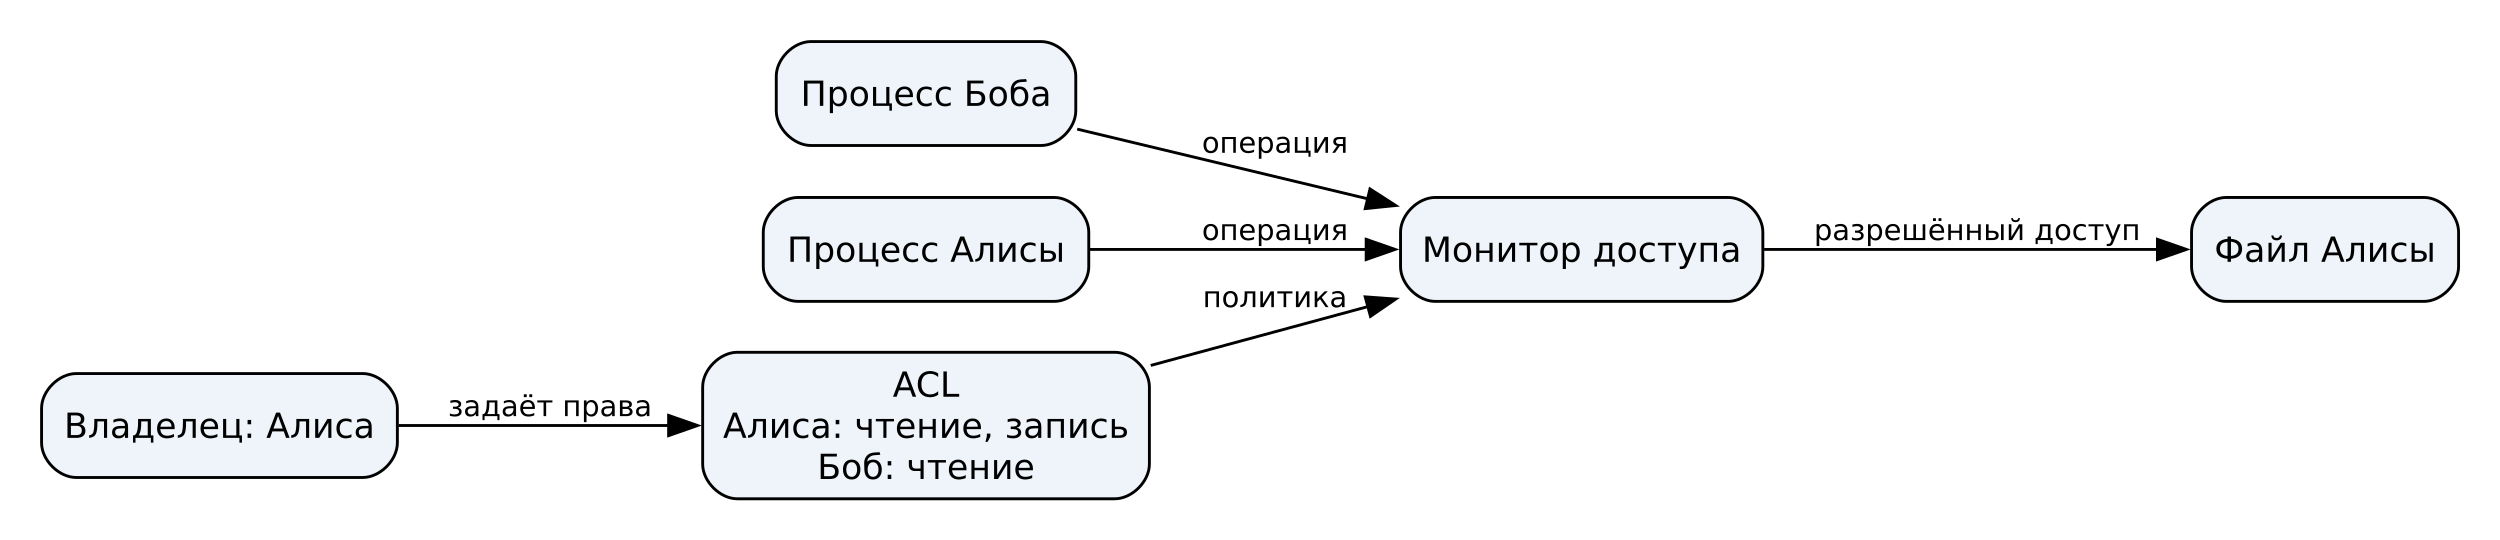
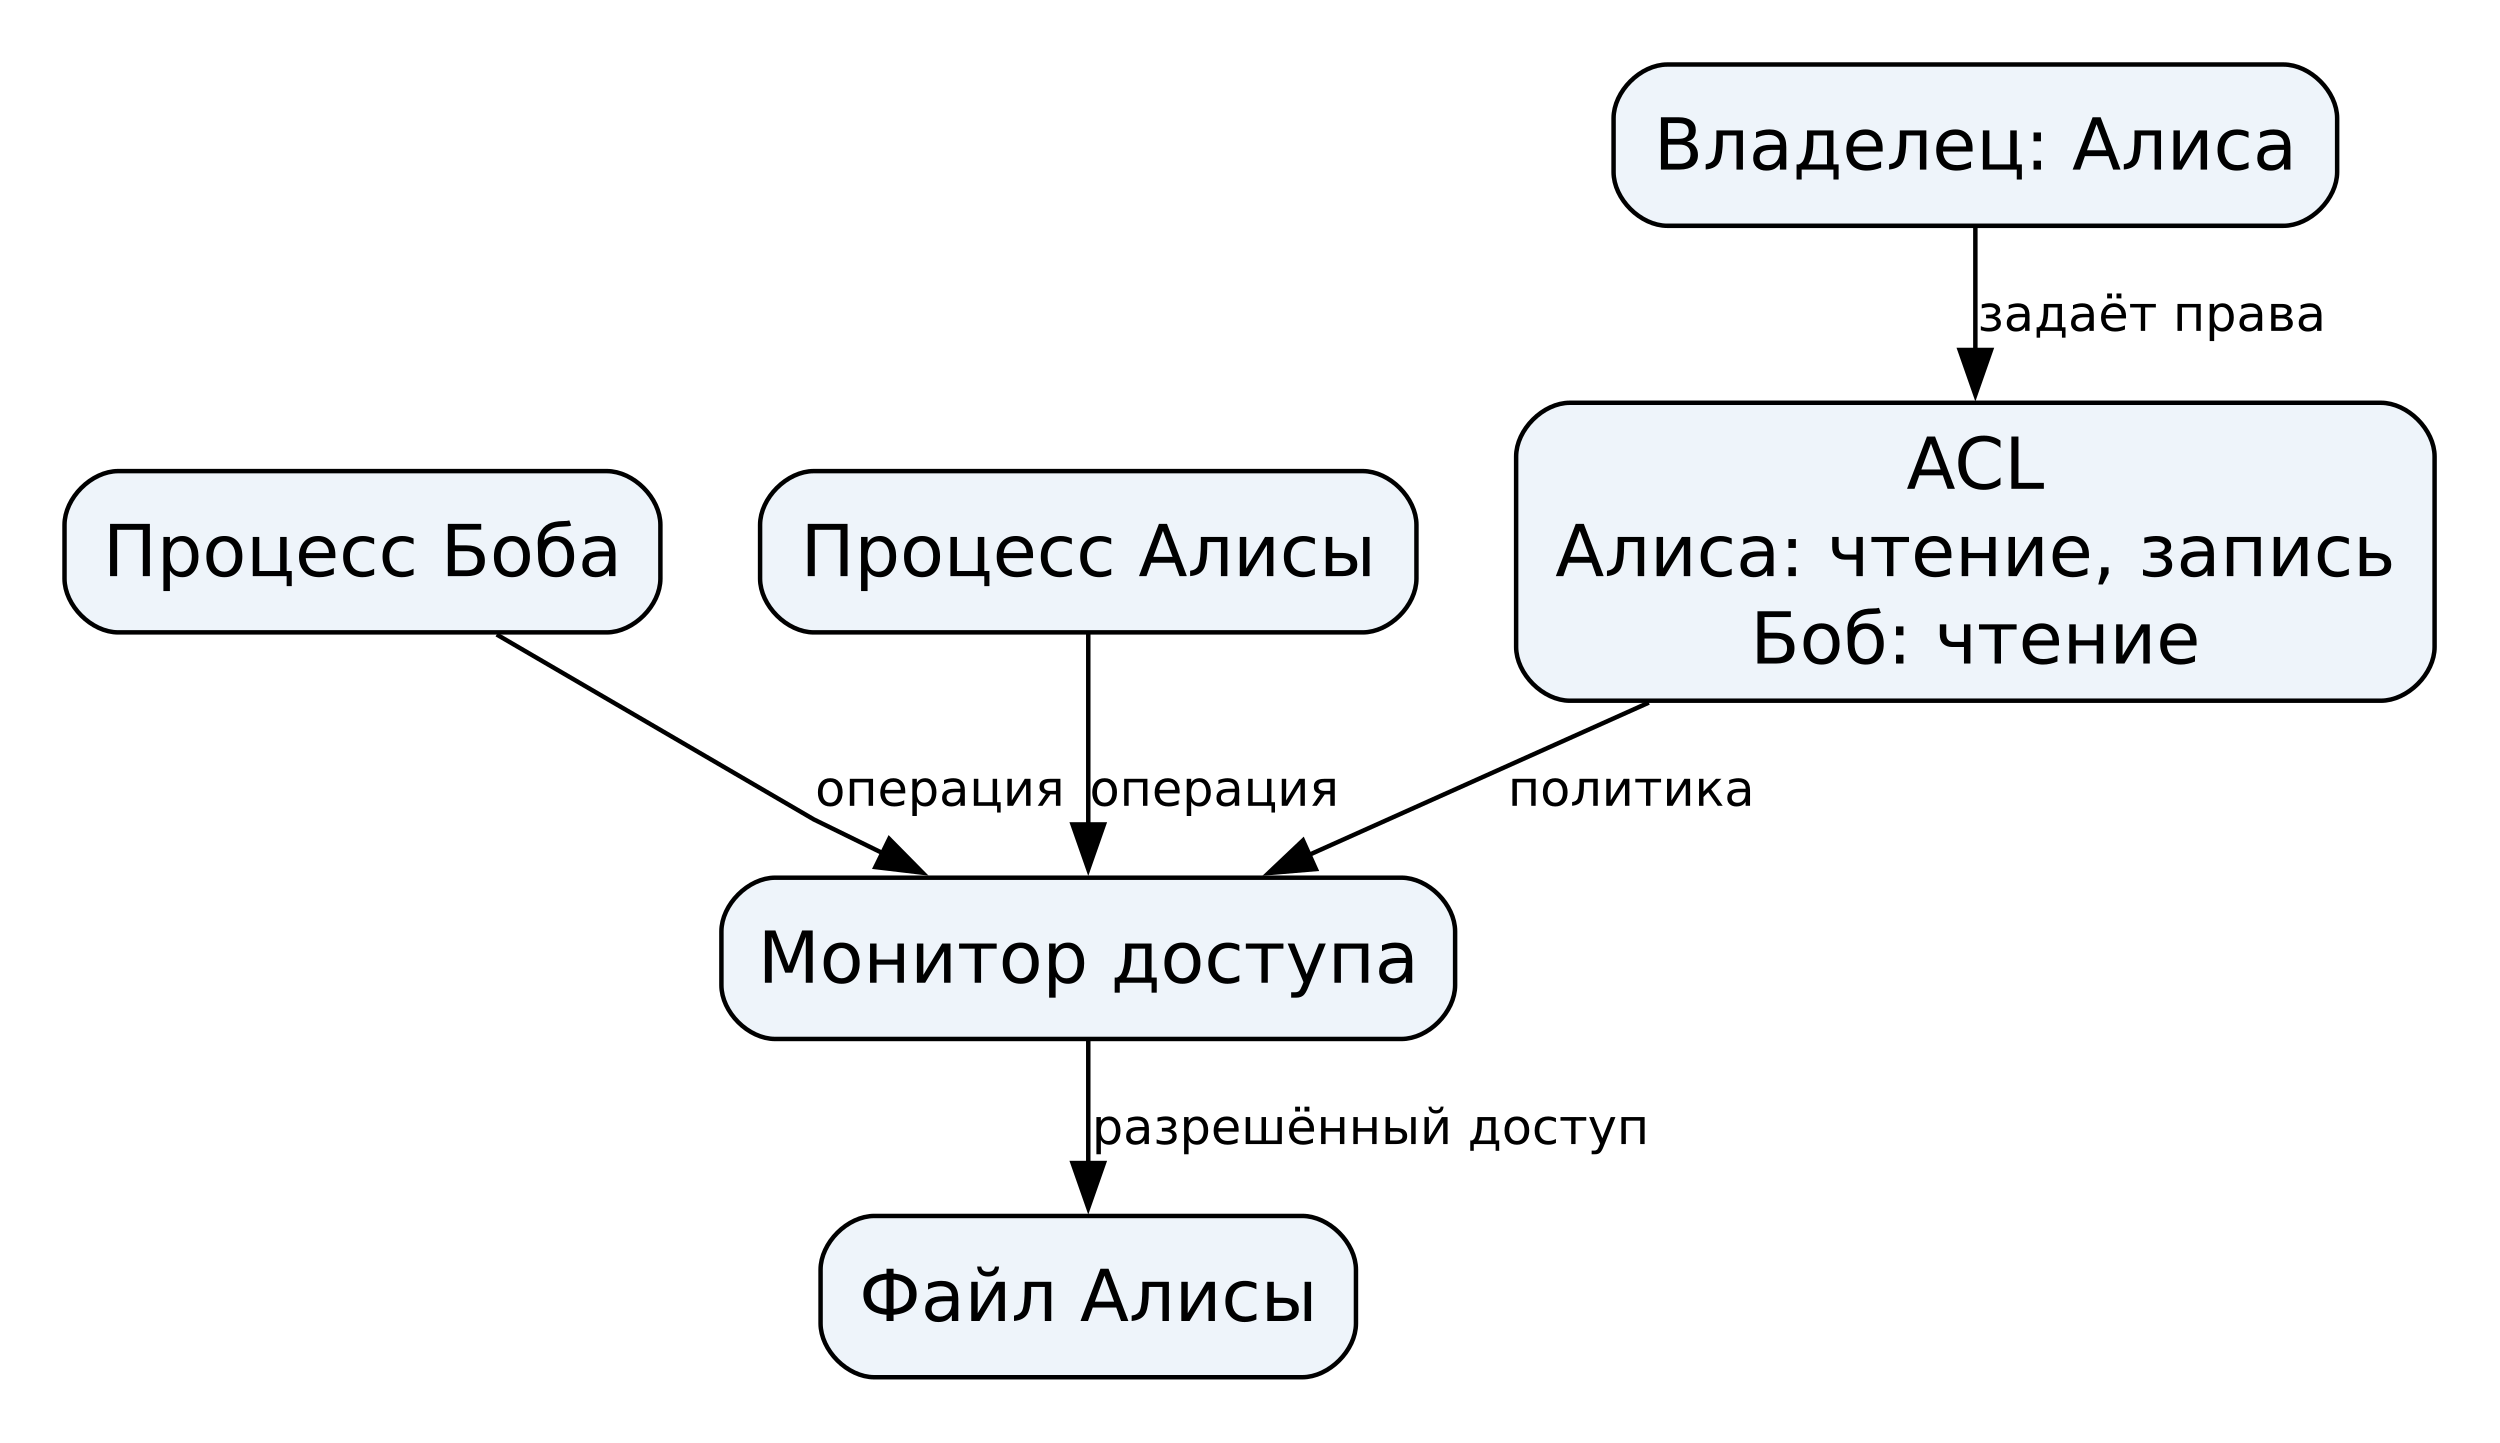
- <svg xmlns="http://www.w3.org/2000/svg" width="866pt" height="187pt" viewBox="0.00 0.00 866.00 187.00">
-   <g id="graph0" class="graph" transform="scale(1 1) rotate(0) translate(14.4 172.78)">
+ <svg xmlns="http://www.w3.org/2000/svg" width="558pt" height="322pt" viewBox="0.00 0.00 558.00 322.00">
+   <g id="graph0" class="graph" transform="scale(1 1) rotate(0) translate(14.4 307.4)">
    <g id="subject-bob" class="node">
-       <path fill="#eef4fa" stroke="black" d="M346.25,-158.38C346.25,-158.38 266.5,-158.38 266.5,-158.38 260.5,-158.38 254.5,-152.38 254.5,-146.38 254.5,-146.38 254.5,-134.38 254.5,-134.38 254.5,-128.38 260.5,-122.38 266.5,-122.38 266.5,-122.38 346.25,-122.38 346.25,-122.38 352.25,-122.38 358.25,-128.38 358.25,-134.38 358.25,-134.38 358.25,-146.38 358.25,-146.38 358.25,-152.38 352.25,-158.38 346.25,-158.38" />
-       <text xml:space="preserve" text-anchor="middle" x="306.38" y="-136.1" font-family="DejaVu Sans" font-size="12.00">Процесс Боба</text>
+       <path fill="#eef4fa" stroke="black" d="M121,-202.25C121,-202.25 12,-202.25 12,-202.25 6,-202.25 0,-196.25 0,-190.25 0,-190.25 0,-178.25 0,-178.25 0,-172.25 6,-166.25 12,-166.25 12,-166.25 121,-166.25 121,-166.25 127,-166.25 133,-172.25 133,-178.25 133,-178.25 133,-190.25 133,-190.25 133,-196.25 127,-202.25 121,-202.25" />
+       <text xml:space="preserve" text-anchor="middle" x="66.5" y="-178.8" font-family="DejaVu Sans" font-size="16.00">Процесс Боба</text>
    </g>
    <g id="monitor" class="node">
-       <path fill="#eef4fa" stroke="black" d="M584.25,-104.38C584.25,-104.38 482.75,-104.38 482.75,-104.38 476.75,-104.38 470.75,-98.38 470.75,-92.38 470.75,-92.38 470.75,-80.38 470.75,-80.38 470.75,-74.38 476.75,-68.38 482.75,-68.38 482.75,-68.38 584.25,-68.38 584.25,-68.38 590.25,-68.38 596.25,-74.38 596.25,-80.38 596.25,-80.38 596.25,-92.38 596.25,-92.38 596.25,-98.38 590.25,-104.38 584.25,-104.38" />
-       <text xml:space="preserve" text-anchor="middle" x="533.5" y="-82.1" font-family="DejaVu Sans" font-size="12.00">Монитор доступа</text>
+       <path fill="#eef4fa" stroke="black" d="M298.38,-111.5C298.38,-111.5 158.62,-111.5 158.62,-111.5 152.62,-111.5 146.62,-105.5 146.62,-99.5 146.62,-99.5 146.62,-87.5 146.62,-87.5 146.62,-81.5 152.62,-75.5 158.62,-75.5 158.62,-75.5 298.38,-75.5 298.38,-75.5 304.38,-75.5 310.38,-81.5 310.38,-87.5 310.38,-87.5 310.38,-99.5 310.38,-99.5 310.38,-105.5 304.38,-111.5 298.38,-111.5" />
+       <text xml:space="preserve" text-anchor="middle" x="228.5" y="-88.05" font-family="DejaVu Sans" font-size="16.00">Монитор доступа</text>
    </g>
    <g id="request-flow-bob" class="edge">
-       <path fill="none" stroke="black" d="M358.74,-128.05C388.59,-120.89 426.68,-111.76 459.59,-103.86" />
-       <polygon fill="black" stroke="black" points="460.16,-107.33 469.07,-101.59 458.52,-100.52 460.16,-107.33" />
-       <text xml:space="preserve" text-anchor="middle" x="427.25" y="-119.86" font-family="DejaVu Sans" font-size="10.00">операция</text>
+       <path fill="none" stroke="black" d="M96.46,-165.78C126.15,-148.46 167.25,-124.5 167.25,-124.5 167.25,-124.5 173.8,-121.29 182.62,-116.97" />
+       <polygon fill="black" stroke="black" points="184.07,-120.16 191.51,-112.62 180.99,-113.87 184.07,-120.16" />
+       <text xml:space="preserve" text-anchor="middle" x="195.38" y="-127.55" font-family="DejaVu Sans" font-size="11.00">операция</text>
    </g>
    <g id="subject-alice" class="node">
-       <path fill="#eef4fa" stroke="black" d="M350.75,-104.38C350.75,-104.38 262,-104.38 262,-104.38 256,-104.38 250,-98.38 250,-92.38 250,-92.38 250,-80.38 250,-80.38 250,-74.38 256,-68.38 262,-68.38 262,-68.38 350.75,-68.38 350.75,-68.38 356.75,-68.38 362.75,-74.38 362.75,-80.38 362.75,-80.38 362.75,-92.38 362.75,-92.38 362.75,-98.38 356.75,-104.38 350.75,-104.38" />
-       <text xml:space="preserve" text-anchor="middle" x="306.38" y="-82.1" font-family="DejaVu Sans" font-size="12.00">Процесс Алисы</text>
+       <path fill="#eef4fa" stroke="black" d="M289.75,-202.25C289.75,-202.25 167.25,-202.25 167.25,-202.25 161.25,-202.25 155.25,-196.25 155.25,-190.25 155.25,-190.25 155.25,-178.25 155.25,-178.25 155.25,-172.25 161.25,-166.25 167.25,-166.25 167.25,-166.25 289.75,-166.25 289.75,-166.25 295.75,-166.25 301.75,-172.25 301.75,-178.25 301.75,-178.25 301.75,-190.25 301.75,-190.25 301.75,-196.25 295.75,-202.25 289.75,-202.25" />
+       <text xml:space="preserve" text-anchor="middle" x="228.5" y="-178.8" font-family="DejaVu Sans" font-size="16.00">Процесс Алисы</text>
    </g>
    <g id="request-flow-alice" class="edge">
-       <path fill="none" stroke="black" d="M363.02,-86.38C392.02,-86.38 427.84,-86.38 459.08,-86.38" />
-       <polygon fill="black" stroke="black" points="458.84,-89.88 468.84,-86.38 458.84,-82.88 458.84,-89.88" />
-       <text xml:space="preserve" text-anchor="middle" x="427.25" y="-89.62" font-family="DejaVu Sans" font-size="10.00">операция</text>
+       <path fill="none" stroke="black" d="M228.5,-166.14C228.5,-153.94 228.5,-137.25 228.5,-123.05" />
+       <polygon fill="black" stroke="black" points="232,-123.38 228.5,-113.38 225,-123.38 232,-123.38" />
+       <text xml:space="preserve" text-anchor="middle" x="256.62" y="-127.55" font-family="DejaVu Sans" font-size="11.00">операция</text>
    </g>
    <g id="object" class="node">
-       <path fill="#eef4fa" stroke="black" d="M825.25,-104.38C825.25,-104.38 756.75,-104.38 756.75,-104.38 750.75,-104.38 744.75,-98.38 744.75,-92.38 744.75,-92.38 744.75,-80.38 744.75,-80.38 744.75,-74.38 750.75,-68.38 756.75,-68.38 756.75,-68.38 825.25,-68.38 825.25,-68.38 831.25,-68.38 837.25,-74.38 837.25,-80.38 837.25,-80.38 837.25,-92.38 837.25,-92.38 837.25,-98.38 831.25,-104.38 825.25,-104.38" />
-       <text xml:space="preserve" text-anchor="middle" x="791" y="-82.1" font-family="DejaVu Sans" font-size="12.00">Файл Алисы</text>
+       <path fill="#eef4fa" stroke="black" d="M276.25,-36C276.25,-36 180.75,-36 180.75,-36 174.75,-36 168.75,-30 168.75,-24 168.75,-24 168.75,-12 168.75,-12 168.75,-6 174.75,0 180.75,0 180.75,0 276.25,0 276.25,0 282.25,0 288.25,-6 288.25,-12 288.25,-12 288.25,-24 288.25,-24 288.25,-30 282.25,-36 276.25,-36" />
+       <text xml:space="preserve" text-anchor="middle" x="228.5" y="-12.55" font-family="DejaVu Sans" font-size="16.00">Файл Алисы</text>
    </g>
    <g id="access-flow" class="edge">
-       <path fill="none" stroke="black" d="M596.68,-86.38C638.31,-86.38 692.69,-86.38 733.16,-86.38" />
-       <polygon fill="black" stroke="black" points="732.94,-89.88 742.94,-86.38 732.94,-82.88 732.94,-89.88" />
-       <text xml:space="preserve" text-anchor="middle" x="670.5" y="-89.62" font-family="DejaVu Sans" font-size="10.00">разрешённый доступ</text>
+       <path fill="none" stroke="black" d="M228.5,-75.08C228.5,-66.93 228.5,-57.02 228.5,-47.8" />
+       <polygon fill="black" stroke="black" points="232,-47.81 228.5,-37.81 225,-47.81 232,-47.81" />
+       <text xml:space="preserve" text-anchor="middle" x="291.5" y="-52.05" font-family="DejaVu Sans" font-size="11.00">разрешённый доступ</text>
    </g>
    <g id="owner" class="node">
-       <path fill="#eef4fa" stroke="black" d="M111.25,-43.38C111.25,-43.38 12,-43.38 12,-43.38 6,-43.38 0,-37.38 0,-31.38 0,-31.38 0,-19.37 0,-19.37 0,-13.38 6,-7.38 12,-7.38 12,-7.38 111.25,-7.38 111.25,-7.38 117.25,-7.38 123.25,-13.38 123.25,-19.38 123.25,-19.38 123.25,-31.38 123.25,-31.38 123.25,-37.38 117.25,-43.38 111.25,-43.38" />
-       <text xml:space="preserve" text-anchor="middle" x="61.62" y="-21.1" font-family="DejaVu Sans" font-size="12.00">Владелец: Алиса</text>
+       <path fill="#eef4fa" stroke="black" d="M495.25,-293C495.25,-293 357.75,-293 357.75,-293 351.75,-293 345.75,-287 345.75,-281 345.75,-281 345.75,-269 345.75,-269 345.75,-263 351.75,-257 357.75,-257 357.75,-257 495.25,-257 495.25,-257 501.25,-257 507.25,-263 507.25,-269 507.25,-269 507.25,-281 507.25,-281 507.25,-287 501.25,-293 495.25,-293" />
+       <text xml:space="preserve" text-anchor="middle" x="426.5" y="-269.55" font-family="DejaVu Sans" font-size="16.00">Владелец: Алиса</text>
    </g>
    <g id="acl" class="node">
-       <path fill="#eef4fa" stroke="black" d="M371.75,-50.75C371.75,-50.75 241,-50.75 241,-50.75 235,-50.75 229,-44.75 229,-38.75 229,-38.75 229,-12 229,-12 229,-6 235,0 241,0 241,0 371.75,0 371.75,0 377.75,0 383.75,-6 383.75,-12 383.75,-12 383.75,-38.75 383.75,-38.75 383.75,-44.75 377.75,-50.75 371.75,-50.75" />
-       <text xml:space="preserve" text-anchor="middle" x="306.38" y="-35.35" font-family="DejaVu Sans" font-size="12.00">ACL</text>
-       <text xml:space="preserve" text-anchor="middle" x="306.38" y="-21.1" font-family="DejaVu Sans" font-size="12.00">Алиса: чтение, запись</text>
-       <text xml:space="preserve" text-anchor="middle" x="306.38" y="-6.85" font-family="DejaVu Sans" font-size="12.00">Боб: чтение</text>
+       <path fill="#eef4fa" stroke="black" d="M517,-217.5C517,-217.5 336,-217.5 336,-217.5 330,-217.5 324,-211.5 324,-205.5 324,-205.5 324,-163 324,-163 324,-157 330,-151 336,-151 336,-151 517,-151 517,-151 523,-151 529,-157 529,-163 529,-163 529,-205.5 529,-205.5 529,-211.5 523,-217.5 517,-217.5" />
+       <text xml:space="preserve" text-anchor="middle" x="426.5" y="-198.3" font-family="DejaVu Sans" font-size="16.00">ACL</text>
+       <text xml:space="preserve" text-anchor="middle" x="426.5" y="-178.8" font-family="DejaVu Sans" font-size="16.00">Алиса: чтение, запись</text>
+       <text xml:space="preserve" text-anchor="middle" x="426.5" y="-159.3" font-family="DejaVu Sans" font-size="16.00">Боб: чтение</text>
    </g>
    <g id="edge3" class="edge">
-       <path fill="none" stroke="black" d="M123.57,-25.38C151.96,-25.38 186.28,-25.38 217.42,-25.38" />
-       <polygon fill="black" stroke="black" points="217.21,-28.88 227.21,-25.38 217.21,-21.88 217.21,-28.88" />
-       <text xml:space="preserve" text-anchor="middle" x="176.12" y="-28.62" font-family="DejaVu Sans" font-size="10.00">задаёт права</text>
+       <path fill="none" stroke="black" d="M426.5,-256.89C426.5,-248.92 426.5,-239.05 426.5,-229.2" />
+       <polygon fill="black" stroke="black" points="430,-229.28 426.5,-219.28 423,-229.28 430,-229.28" />
+       <text xml:space="preserve" text-anchor="middle" x="465.88" y="-233.55" font-family="DejaVu Sans" font-size="11.00">задаёт права</text>
    </g>
    <g id="policy-flow" class="edge">
-       <path fill="none" stroke="black" d="M384.22,-46.2C408.63,-52.81 435.54,-60.1 459.66,-66.64" />
-       <polygon fill="black" stroke="black" points="458.5,-69.95 469.07,-69.19 460.33,-63.19 458.5,-69.95" />
-       <text xml:space="preserve" text-anchor="middle" x="427.25" y="-66.38" font-family="DejaVu Sans" font-size="10.00">политика</text>
+       <path fill="none" stroke="black" d="M353.62,-150.58C328.39,-139.27 300.73,-126.88 277.84,-116.62" />
+       <polygon fill="black" stroke="black" points="279.3,-113.43 268.74,-112.54 276.43,-119.82 279.3,-113.43" />
+       <text xml:space="preserve" text-anchor="middle" x="349.69" y="-127.55" font-family="DejaVu Sans" font-size="11.00">политика</text>
    </g>
  </g>
</svg>
